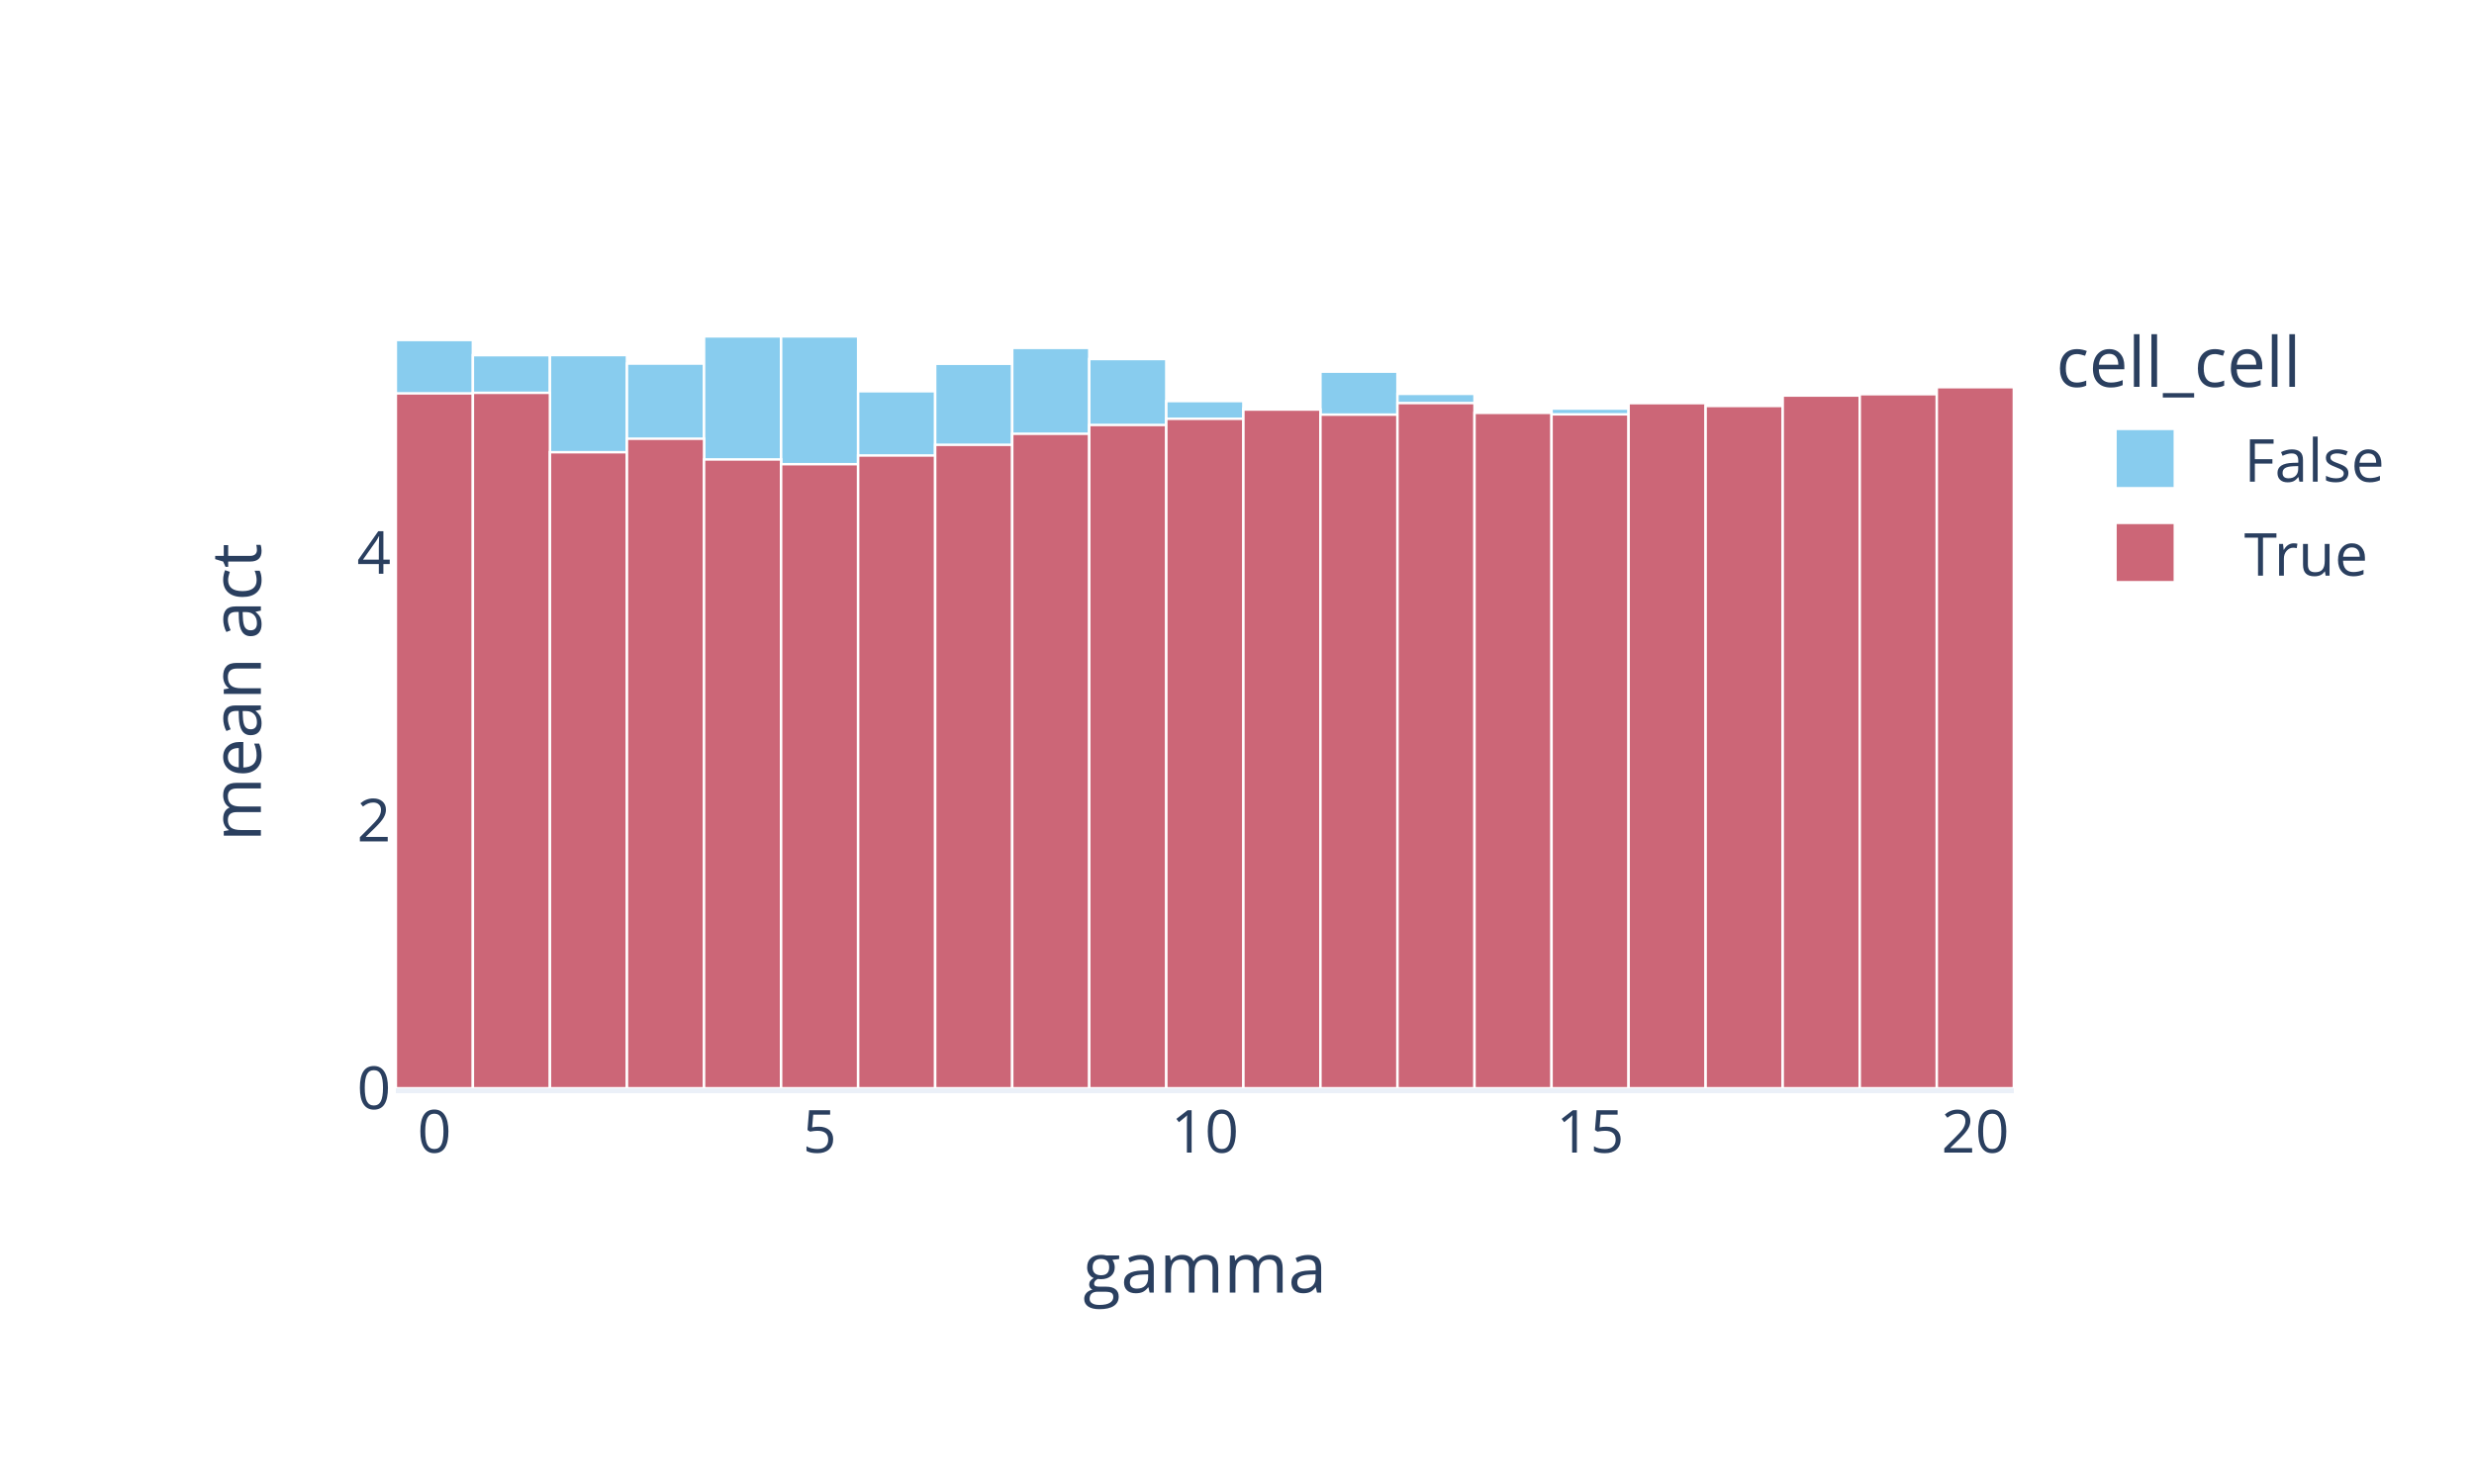
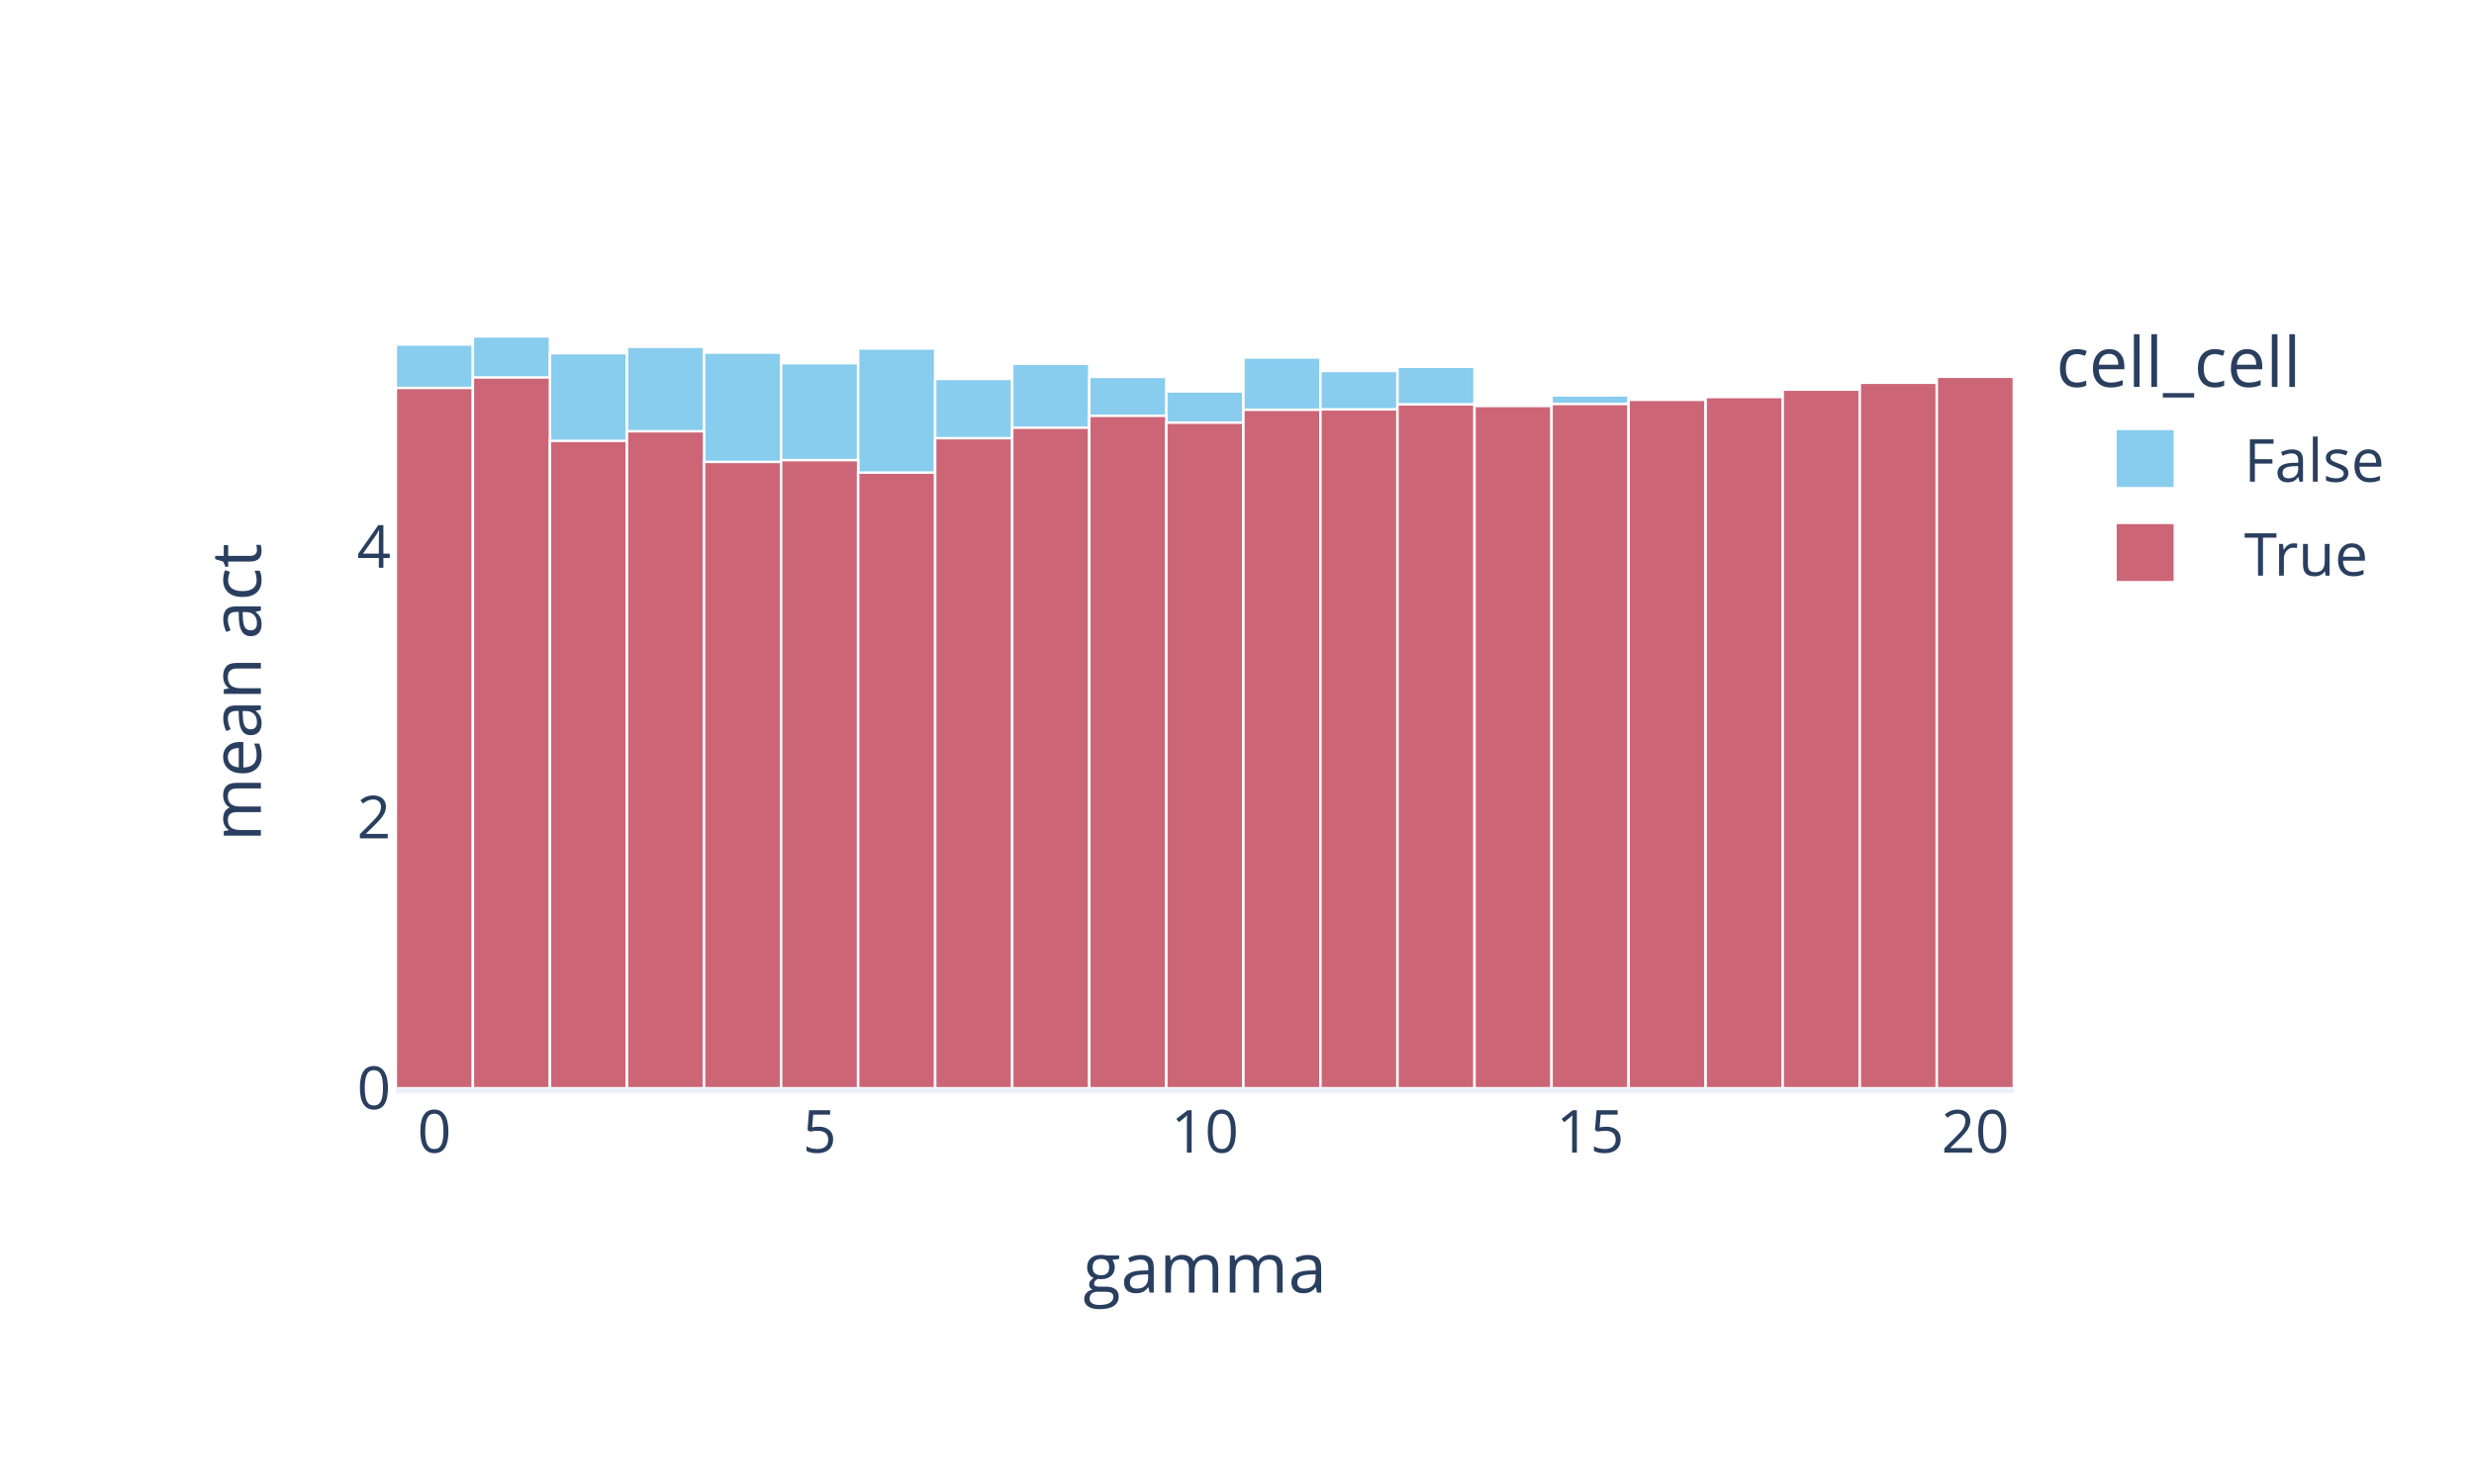
<svg xmlns="http://www.w3.org/2000/svg" class="main-svg" width="500" height="300" style="" viewBox="0 0 500 300">
  <rect x="0" y="0" width="500" height="300" style="fill: rgb(255, 255, 255); fill-opacity: 1;" />
-   <defs id="defs-a81a77">
+   <defs id="defs-fc50ef">
    <g class="clips">
-       <clipPath id="clipa81a77xyplot" class="plotclip">
+       <clipPath id="clipfc50efxyplot" class="plotclip">
        <rect width="327" height="160" />
      </clipPath>
-       <clipPath class="axesclip" id="clipa81a77x">
+       <clipPath class="axesclip" id="clipfc50efx">
        <rect x="80" y="0" width="327" height="300" />
      </clipPath>
-       <clipPath class="axesclip" id="clipa81a77y">
+       <clipPath class="axesclip" id="clipfc50efy">
        <rect x="0" y="60" width="500" height="160" />
      </clipPath>
-       <clipPath class="axesclip" id="clipa81a77xy">
+       <clipPath class="axesclip" id="clipfc50efxy">
        <rect x="80" y="60" width="327" height="160" />
      </clipPath>
    </g>
    <g class="gradients" />
    <g class="patterns" />
  </defs>
  <g class="bglayer" />
  <g class="layer-below">
    <g class="imagelayer" />
    <g class="shapelayer" />
  </g>
  <g class="cartesianlayer">
    <g class="subplot xy">
      <g class="layer-subplot">
        <g class="shapelayer" />
        <g class="imagelayer" />
      </g>
      <g class="minor-gridlayer">
        <g class="x" />
        <g class="y" />
      </g>
      <g class="gridlayer">
        <g class="x" />
        <g class="y">
-           <path class="ygrid crisp" transform="translate(0,165.89)" d="M80,0h327" style="stroke: rgb(235, 240, 248); stroke-opacity: 1; stroke-width: 1px;" />
-           <path class="ygrid crisp" transform="translate(0,111.79)" d="M80,0h327" style="stroke: rgb(235, 240, 248); stroke-opacity: 1; stroke-width: 1px;" />
+           <path class="ygrid crisp" transform="translate(0,165.28)" d="M80,0h327" style="stroke: rgb(235, 240, 248); stroke-opacity: 1; stroke-width: 1px;" />
+           <path class="ygrid crisp" transform="translate(0,110.57)" d="M80,0h327" style="stroke: rgb(235, 240, 248); stroke-opacity: 1; stroke-width: 1px;" />
        </g>
      </g>
      <g class="zerolinelayer">
        <path class="yzl zl crisp" transform="translate(0,220)" d="M80,0h327" style="stroke: rgb(235, 240, 248); stroke-opacity: 1; stroke-width: 2px;" />
      </g>
      <g class="layer-between">
        <g class="shapelayer" />
        <g class="imagelayer" />
      </g>
      <path class="xlines-below" />
      <path class="ylines-below" />
      <g class="overlines-below" />
      <g class="xaxislayer-below" />
      <g class="yaxislayer-below" />
      <g class="overaxes-below" />
      <g class="overplot">
-         <g class="xy" transform="translate(80,60)" clip-path="url(#clipa81a77xyplot)">
+         <g class="xy" transform="translate(80,60)" clip-path="url(#clipfc50efxyplot)">
          <g class="barlayer mlayer">
            <g class="trace bars" style="opacity: 1;">
              <g class="points">
                <g class="point">
-                   <path d="M0,160V8.73H15.57V160Z" style="vector-effect: none; opacity: 1; stroke-width: 0.5px; fill: rgb(136, 204, 238); fill-opacity: 1; stroke: rgb(255, 255, 255); stroke-opacity: 1;" />
-                 </g>
-                 <g class="point">
-                   <path d="M15.57,160V11.8H31.14V160Z" style="vector-effect: none; opacity: 1; stroke-width: 0.5px; fill: rgb(136, 204, 238); fill-opacity: 1; stroke: rgb(255, 255, 255); stroke-opacity: 1;" />
-                 </g>
-                 <g class="point">
-                   <path d="M31.14,160V11.78H46.71V160Z" style="vector-effect: none; opacity: 1; stroke-width: 0.5px; fill: rgb(136, 204, 238); fill-opacity: 1; stroke: rgb(255, 255, 255); stroke-opacity: 1;" />
-                 </g>
-                 <g class="point">
-                   <path d="M46.71,160V13.5H62.29V160Z" style="vector-effect: none; opacity: 1; stroke-width: 0.5px; fill: rgb(136, 204, 238); fill-opacity: 1; stroke: rgb(255, 255, 255); stroke-opacity: 1;" />
-                 </g>
-                 <g class="point">
-                   <path d="M62.29,160V8H77.86V160Z" style="vector-effect: none; opacity: 1; stroke-width: 0.5px; fill: rgb(136, 204, 238); fill-opacity: 1; stroke: rgb(255, 255, 255); stroke-opacity: 1;" />
-                 </g>
-                 <g class="point">
-                   <path d="M77.86,160V8H93.43V160Z" style="vector-effect: none; opacity: 1; stroke-width: 0.5px; fill: rgb(136, 204, 238); fill-opacity: 1; stroke: rgb(255, 255, 255); stroke-opacity: 1;" />
-                 </g>
-                 <g class="point">
-                   <path d="M93.43,160V19.09H109V160Z" style="vector-effect: none; opacity: 1; stroke-width: 0.5px; fill: rgb(136, 204, 238); fill-opacity: 1; stroke: rgb(255, 255, 255); stroke-opacity: 1;" />
-                 </g>
-                 <g class="point">
-                   <path d="M109,160V13.54H124.57V160Z" style="vector-effect: none; opacity: 1; stroke-width: 0.5px; fill: rgb(136, 204, 238); fill-opacity: 1; stroke: rgb(255, 255, 255); stroke-opacity: 1;" />
-                 </g>
-                 <g class="point">
-                   <path d="M124.57,160V10.33H140.14V160Z" style="vector-effect: none; opacity: 1; stroke-width: 0.5px; fill: rgb(136, 204, 238); fill-opacity: 1; stroke: rgb(255, 255, 255); stroke-opacity: 1;" />
-                 </g>
-                 <g class="point">
-                   <path d="M140.14,160V12.58H155.71V160Z" style="vector-effect: none; opacity: 1; stroke-width: 0.5px; fill: rgb(136, 204, 238); fill-opacity: 1; stroke: rgb(255, 255, 255); stroke-opacity: 1;" />
-                 </g>
-                 <g class="point">
-                   <path d="M155.71,160V21.08H171.29V160Z" style="vector-effect: none; opacity: 1; stroke-width: 0.5px; fill: rgb(136, 204, 238); fill-opacity: 1; stroke: rgb(255, 255, 255); stroke-opacity: 1;" />
-                 </g>
-                 <g class="point">
-                   <path d="M171.29,160V22.57H186.86V160Z" style="vector-effect: none; opacity: 1; stroke-width: 0.5px; fill: rgb(136, 204, 238); fill-opacity: 1; stroke: rgb(255, 255, 255); stroke-opacity: 1;" />
-                 </g>
-                 <g class="point">
-                   <path d="M186.86,160V15.13H202.43V160Z" style="vector-effect: none; opacity: 1; stroke-width: 0.5px; fill: rgb(136, 204, 238); fill-opacity: 1; stroke: rgb(255, 255, 255); stroke-opacity: 1;" />
-                 </g>
-                 <g class="point">
-                   <path d="M202.43,160V19.62H218V160Z" style="vector-effect: none; opacity: 1; stroke-width: 0.5px; fill: rgb(136, 204, 238); fill-opacity: 1; stroke: rgb(255, 255, 255); stroke-opacity: 1;" />
-                 </g>
-                 <g class="point">
-                   <path d="M218,160V27.36H233.57V160Z" style="vector-effect: none; opacity: 1; stroke-width: 0.5px; fill: rgb(136, 204, 238); fill-opacity: 1; stroke: rgb(255, 255, 255); stroke-opacity: 1;" />
-                 </g>
-                 <g class="point">
-                   <path d="M233.57,160V22.6H249.14V160Z" style="vector-effect: none; opacity: 1; stroke-width: 0.5px; fill: rgb(136, 204, 238); fill-opacity: 1; stroke: rgb(255, 255, 255); stroke-opacity: 1;" />
-                 </g>
-                 <g class="point">
-                   <path d="M249.14,160V28.51H264.71V160Z" style="vector-effect: none; opacity: 1; stroke-width: 0.5px; fill: rgb(136, 204, 238); fill-opacity: 1; stroke: rgb(255, 255, 255); stroke-opacity: 1;" />
-                 </g>
-                 <g class="point">
-                   <path d="M264.71,160V22.8H280.29V160Z" style="vector-effect: none; opacity: 1; stroke-width: 0.5px; fill: rgb(136, 204, 238); fill-opacity: 1; stroke: rgb(255, 255, 255); stroke-opacity: 1;" />
-                 </g>
-                 <g class="point">
-                   <path d="M280.29,160V31.34H295.86V160Z" style="vector-effect: none; opacity: 1; stroke-width: 0.5px; fill: rgb(136, 204, 238); fill-opacity: 1; stroke: rgb(255, 255, 255); stroke-opacity: 1;" />
-                 </g>
-                 <g class="point">
-                   <path d="M295.86,160V43.73H311.43V160Z" style="vector-effect: none; opacity: 1; stroke-width: 0.5px; fill: rgb(136, 204, 238); fill-opacity: 1; stroke: rgb(255, 255, 255); stroke-opacity: 1;" />
-                 </g>
-                 <g class="point">
-                   <path d="M311.43,160V45.83H327V160Z" style="vector-effect: none; opacity: 1; stroke-width: 0.5px; fill: rgb(136, 204, 238); fill-opacity: 1; stroke: rgb(255, 255, 255); stroke-opacity: 1;" />
+                   <path d="M0,160V9.64H15.57V160Z" style="vector-effect: none; opacity: 1; stroke-width: 0.5px; fill: rgb(136, 204, 238); fill-opacity: 1; stroke: rgb(255, 255, 255); stroke-opacity: 1;" />
+                 </g>
+                 <g class="point">
+                   <path d="M15.57,160V8H31.14V160Z" style="vector-effect: none; opacity: 1; stroke-width: 0.5px; fill: rgb(136, 204, 238); fill-opacity: 1; stroke: rgb(255, 255, 255); stroke-opacity: 1;" />
+                 </g>
+                 <g class="point">
+                   <path d="M31.14,160V11.4H46.71V160Z" style="vector-effect: none; opacity: 1; stroke-width: 0.5px; fill: rgb(136, 204, 238); fill-opacity: 1; stroke: rgb(255, 255, 255); stroke-opacity: 1;" />
+                 </g>
+                 <g class="point">
+                   <path d="M46.71,160V10.11H62.29V160Z" style="vector-effect: none; opacity: 1; stroke-width: 0.5px; fill: rgb(136, 204, 238); fill-opacity: 1; stroke: rgb(255, 255, 255); stroke-opacity: 1;" />
+                 </g>
+                 <g class="point">
+                   <path d="M62.29,160V11.28H77.86V160Z" style="vector-effect: none; opacity: 1; stroke-width: 0.5px; fill: rgb(136, 204, 238); fill-opacity: 1; stroke: rgb(255, 255, 255); stroke-opacity: 1;" />
+                 </g>
+                 <g class="point">
+                   <path d="M77.86,160V13.42H93.43V160Z" style="vector-effect: none; opacity: 1; stroke-width: 0.5px; fill: rgb(136, 204, 238); fill-opacity: 1; stroke: rgb(255, 255, 255); stroke-opacity: 1;" />
+                 </g>
+                 <g class="point">
+                   <path d="M93.43,160V10.45H109V160Z" style="vector-effect: none; opacity: 1; stroke-width: 0.5px; fill: rgb(136, 204, 238); fill-opacity: 1; stroke: rgb(255, 255, 255); stroke-opacity: 1;" />
+                 </g>
+                 <g class="point">
+                   <path d="M109,160V16.6H124.57V160Z" style="vector-effect: none; opacity: 1; stroke-width: 0.5px; fill: rgb(136, 204, 238); fill-opacity: 1; stroke: rgb(255, 255, 255); stroke-opacity: 1;" />
+                 </g>
+                 <g class="point">
+                   <path d="M124.57,160V13.55H140.14V160Z" style="vector-effect: none; opacity: 1; stroke-width: 0.5px; fill: rgb(136, 204, 238); fill-opacity: 1; stroke: rgb(255, 255, 255); stroke-opacity: 1;" />
+                 </g>
+                 <g class="point">
+                   <path d="M140.14,160V16.19H155.71V160Z" style="vector-effect: none; opacity: 1; stroke-width: 0.5px; fill: rgb(136, 204, 238); fill-opacity: 1; stroke: rgb(255, 255, 255); stroke-opacity: 1;" />
+                 </g>
+                 <g class="point">
+                   <path d="M155.71,160V19.13H171.29V160Z" style="vector-effect: none; opacity: 1; stroke-width: 0.5px; fill: rgb(136, 204, 238); fill-opacity: 1; stroke: rgb(255, 255, 255); stroke-opacity: 1;" />
+                 </g>
+                 <g class="point">
+                   <path d="M171.29,160V12.27H186.86V160Z" style="vector-effect: none; opacity: 1; stroke-width: 0.5px; fill: rgb(136, 204, 238); fill-opacity: 1; stroke: rgb(255, 255, 255); stroke-opacity: 1;" />
+                 </g>
+                 <g class="point">
+                   <path d="M186.86,160V14.99H202.43V160Z" style="vector-effect: none; opacity: 1; stroke-width: 0.5px; fill: rgb(136, 204, 238); fill-opacity: 1; stroke: rgb(255, 255, 255); stroke-opacity: 1;" />
+                 </g>
+                 <g class="point">
+                   <path d="M202.43,160V14.14H218V160Z" style="vector-effect: none; opacity: 1; stroke-width: 0.5px; fill: rgb(136, 204, 238); fill-opacity: 1; stroke: rgb(255, 255, 255); stroke-opacity: 1;" />
+                 </g>
+                 <g class="point">
+                   <path d="M218,160V24.05H233.57V160Z" style="vector-effect: none; opacity: 1; stroke-width: 0.5px; fill: rgb(136, 204, 238); fill-opacity: 1; stroke: rgb(255, 255, 255); stroke-opacity: 1;" />
+                 </g>
+                 <g class="point">
+                   <path d="M233.57,160V19.93H249.14V160Z" style="vector-effect: none; opacity: 1; stroke-width: 0.5px; fill: rgb(136, 204, 238); fill-opacity: 1; stroke: rgb(255, 255, 255); stroke-opacity: 1;" />
+                 </g>
+                 <g class="point">
+                   <path d="M249.14,160V28.6H264.71V160Z" style="vector-effect: none; opacity: 1; stroke-width: 0.5px; fill: rgb(136, 204, 238); fill-opacity: 1; stroke: rgb(255, 255, 255); stroke-opacity: 1;" />
+                 </g>
+                 <g class="point">
+                   <path d="M264.71,160V28.59H280.29V160Z" style="vector-effect: none; opacity: 1; stroke-width: 0.5px; fill: rgb(136, 204, 238); fill-opacity: 1; stroke: rgb(255, 255, 255); stroke-opacity: 1;" />
+                 </g>
+                 <g class="point">
+                   <path d="M280.29,160V27.31H295.86V160Z" style="vector-effect: none; opacity: 1; stroke-width: 0.5px; fill: rgb(136, 204, 238); fill-opacity: 1; stroke: rgb(255, 255, 255); stroke-opacity: 1;" />
+                 </g>
+                 <g class="point">
+                   <path d="M295.86,160V32.28H311.43V160Z" style="vector-effect: none; opacity: 1; stroke-width: 0.5px; fill: rgb(136, 204, 238); fill-opacity: 1; stroke: rgb(255, 255, 255); stroke-opacity: 1;" />
+                 </g>
+                 <g class="point">
+                   <path d="M311.43,160V35.86H327V160Z" style="vector-effect: none; opacity: 1; stroke-width: 0.5px; fill: rgb(136, 204, 238); fill-opacity: 1; stroke: rgb(255, 255, 255); stroke-opacity: 1;" />
                </g>
              </g>
            </g>
            <g class="trace bars" style="opacity: 1;">
              <g class="points">
                <g class="point">
-                   <path d="M0,160V19.52H15.57V160Z" style="vector-effect: none; opacity: 1; stroke-width: 0.5px; fill: rgb(204, 102, 119); fill-opacity: 1; stroke: rgb(255, 255, 255); stroke-opacity: 1;" />
-                 </g>
-                 <g class="point">
-                   <path d="M15.57,160V19.41H31.14V160Z" style="vector-effect: none; opacity: 1; stroke-width: 0.5px; fill: rgb(204, 102, 119); fill-opacity: 1; stroke: rgb(255, 255, 255); stroke-opacity: 1;" />
-                 </g>
-                 <g class="point">
-                   <path d="M31.14,160V31.42H46.71V160Z" style="vector-effect: none; opacity: 1; stroke-width: 0.5px; fill: rgb(204, 102, 119); fill-opacity: 1; stroke: rgb(255, 255, 255); stroke-opacity: 1;" />
-                 </g>
-                 <g class="point">
-                   <path d="M46.71,160V28.69H62.29V160Z" style="vector-effect: none; opacity: 1; stroke-width: 0.5px; fill: rgb(204, 102, 119); fill-opacity: 1; stroke: rgb(255, 255, 255); stroke-opacity: 1;" />
-                 </g>
-                 <g class="point">
-                   <path d="M62.29,160V32.88H77.86V160Z" style="vector-effect: none; opacity: 1; stroke-width: 0.5px; fill: rgb(204, 102, 119); fill-opacity: 1; stroke: rgb(255, 255, 255); stroke-opacity: 1;" />
-                 </g>
-                 <g class="point">
-                   <path d="M77.86,160V33.84H93.43V160Z" style="vector-effect: none; opacity: 1; stroke-width: 0.5px; fill: rgb(204, 102, 119); fill-opacity: 1; stroke: rgb(255, 255, 255); stroke-opacity: 1;" />
-                 </g>
-                 <g class="point">
-                   <path d="M93.43,160V32.08H109V160Z" style="vector-effect: none; opacity: 1; stroke-width: 0.5px; fill: rgb(204, 102, 119); fill-opacity: 1; stroke: rgb(255, 255, 255); stroke-opacity: 1;" />
-                 </g>
-                 <g class="point">
-                   <path d="M109,160V29.92H124.57V160Z" style="vector-effect: none; opacity: 1; stroke-width: 0.5px; fill: rgb(204, 102, 119); fill-opacity: 1; stroke: rgb(255, 255, 255); stroke-opacity: 1;" />
-                 </g>
-                 <g class="point">
-                   <path d="M124.57,160V27.69H140.14V160Z" style="vector-effect: none; opacity: 1; stroke-width: 0.5px; fill: rgb(204, 102, 119); fill-opacity: 1; stroke: rgb(255, 255, 255); stroke-opacity: 1;" />
-                 </g>
-                 <g class="point">
-                   <path d="M140.14,160V25.91H155.71V160Z" style="vector-effect: none; opacity: 1; stroke-width: 0.5px; fill: rgb(204, 102, 119); fill-opacity: 1; stroke: rgb(255, 255, 255); stroke-opacity: 1;" />
-                 </g>
-                 <g class="point">
-                   <path d="M155.71,160V24.66H171.29V160Z" style="vector-effect: none; opacity: 1; stroke-width: 0.5px; fill: rgb(204, 102, 119); fill-opacity: 1; stroke: rgb(255, 255, 255); stroke-opacity: 1;" />
-                 </g>
-                 <g class="point">
-                   <path d="M171.29,160V22.79H186.86V160Z" style="vector-effect: none; opacity: 1; stroke-width: 0.5px; fill: rgb(204, 102, 119); fill-opacity: 1; stroke: rgb(255, 255, 255); stroke-opacity: 1;" />
-                 </g>
-                 <g class="point">
-                   <path d="M186.86,160V23.82H202.43V160Z" style="vector-effect: none; opacity: 1; stroke-width: 0.5px; fill: rgb(204, 102, 119); fill-opacity: 1; stroke: rgb(255, 255, 255); stroke-opacity: 1;" />
-                 </g>
-                 <g class="point">
-                   <path d="M202.43,160V21.48H218V160Z" style="vector-effect: none; opacity: 1; stroke-width: 0.5px; fill: rgb(204, 102, 119); fill-opacity: 1; stroke: rgb(255, 255, 255); stroke-opacity: 1;" />
-                 </g>
-                 <g class="point">
-                   <path d="M218,160V23.46H233.57V160Z" style="vector-effect: none; opacity: 1; stroke-width: 0.5px; fill: rgb(204, 102, 119); fill-opacity: 1; stroke: rgb(255, 255, 255); stroke-opacity: 1;" />
-                 </g>
-                 <g class="point">
-                   <path d="M233.57,160V23.76H249.14V160Z" style="vector-effect: none; opacity: 1; stroke-width: 0.5px; fill: rgb(204, 102, 119); fill-opacity: 1; stroke: rgb(255, 255, 255); stroke-opacity: 1;" />
-                 </g>
-                 <g class="point">
-                   <path d="M249.14,160V21.5H264.71V160Z" style="vector-effect: none; opacity: 1; stroke-width: 0.5px; fill: rgb(204, 102, 119); fill-opacity: 1; stroke: rgb(255, 255, 255); stroke-opacity: 1;" />
-                 </g>
-                 <g class="point">
-                   <path d="M264.71,160V22.07H280.29V160Z" style="vector-effect: none; opacity: 1; stroke-width: 0.5px; fill: rgb(204, 102, 119); fill-opacity: 1; stroke: rgb(255, 255, 255); stroke-opacity: 1;" />
-                 </g>
-                 <g class="point">
-                   <path d="M280.29,160V19.96H295.86V160Z" style="vector-effect: none; opacity: 1; stroke-width: 0.5px; fill: rgb(204, 102, 119); fill-opacity: 1; stroke: rgb(255, 255, 255); stroke-opacity: 1;" />
-                 </g>
-                 <g class="point">
-                   <path d="M295.86,160V19.69H311.43V160Z" style="vector-effect: none; opacity: 1; stroke-width: 0.5px; fill: rgb(204, 102, 119); fill-opacity: 1; stroke: rgb(255, 255, 255); stroke-opacity: 1;" />
-                 </g>
-                 <g class="point">
-                   <path d="M311.43,160V18.27H327V160Z" style="vector-effect: none; opacity: 1; stroke-width: 0.5px; fill: rgb(204, 102, 119); fill-opacity: 1; stroke: rgb(255, 255, 255); stroke-opacity: 1;" />
+                   <path d="M0,160V18.42H15.57V160Z" style="vector-effect: none; opacity: 1; stroke-width: 0.5px; fill: rgb(204, 102, 119); fill-opacity: 1; stroke: rgb(255, 255, 255); stroke-opacity: 1;" />
+                 </g>
+                 <g class="point">
+                   <path d="M15.57,160V16.3H31.14V160Z" style="vector-effect: none; opacity: 1; stroke-width: 0.5px; fill: rgb(204, 102, 119); fill-opacity: 1; stroke: rgb(255, 255, 255); stroke-opacity: 1;" />
+                 </g>
+                 <g class="point">
+                   <path d="M31.14,160V29.12H46.71V160Z" style="vector-effect: none; opacity: 1; stroke-width: 0.5px; fill: rgb(204, 102, 119); fill-opacity: 1; stroke: rgb(255, 255, 255); stroke-opacity: 1;" />
+                 </g>
+                 <g class="point">
+                   <path d="M46.71,160V27.18H62.29V160Z" style="vector-effect: none; opacity: 1; stroke-width: 0.5px; fill: rgb(204, 102, 119); fill-opacity: 1; stroke: rgb(255, 255, 255); stroke-opacity: 1;" />
+                 </g>
+                 <g class="point">
+                   <path d="M62.29,160V33.38H77.86V160Z" style="vector-effect: none; opacity: 1; stroke-width: 0.5px; fill: rgb(204, 102, 119); fill-opacity: 1; stroke: rgb(255, 255, 255); stroke-opacity: 1;" />
+                 </g>
+                 <g class="point">
+                   <path d="M77.86,160V33.02H93.43V160Z" style="vector-effect: none; opacity: 1; stroke-width: 0.5px; fill: rgb(204, 102, 119); fill-opacity: 1; stroke: rgb(255, 255, 255); stroke-opacity: 1;" />
+                 </g>
+                 <g class="point">
+                   <path d="M93.43,160V35.54H109V160Z" style="vector-effect: none; opacity: 1; stroke-width: 0.5px; fill: rgb(204, 102, 119); fill-opacity: 1; stroke: rgb(255, 255, 255); stroke-opacity: 1;" />
+                 </g>
+                 <g class="point">
+                   <path d="M109,160V28.58H124.57V160Z" style="vector-effect: none; opacity: 1; stroke-width: 0.5px; fill: rgb(204, 102, 119); fill-opacity: 1; stroke: rgb(255, 255, 255); stroke-opacity: 1;" />
+                 </g>
+                 <g class="point">
+                   <path d="M124.57,160V26.46H140.14V160Z" style="vector-effect: none; opacity: 1; stroke-width: 0.5px; fill: rgb(204, 102, 119); fill-opacity: 1; stroke: rgb(255, 255, 255); stroke-opacity: 1;" />
+                 </g>
+                 <g class="point">
+                   <path d="M140.14,160V24.06H155.71V160Z" style="vector-effect: none; opacity: 1; stroke-width: 0.5px; fill: rgb(204, 102, 119); fill-opacity: 1; stroke: rgb(255, 255, 255); stroke-opacity: 1;" />
+                 </g>
+                 <g class="point">
+                   <path d="M155.71,160V25.44H171.29V160Z" style="vector-effect: none; opacity: 1; stroke-width: 0.5px; fill: rgb(204, 102, 119); fill-opacity: 1; stroke: rgb(255, 255, 255); stroke-opacity: 1;" />
+                 </g>
+                 <g class="point">
+                   <path d="M171.29,160V22.84H186.86V160Z" style="vector-effect: none; opacity: 1; stroke-width: 0.5px; fill: rgb(204, 102, 119); fill-opacity: 1; stroke: rgb(255, 255, 255); stroke-opacity: 1;" />
+                 </g>
+                 <g class="point">
+                   <path d="M186.86,160V22.75H202.43V160Z" style="vector-effect: none; opacity: 1; stroke-width: 0.5px; fill: rgb(204, 102, 119); fill-opacity: 1; stroke: rgb(255, 255, 255); stroke-opacity: 1;" />
+                 </g>
+                 <g class="point">
+                   <path d="M202.43,160V21.74H218V160Z" style="vector-effect: none; opacity: 1; stroke-width: 0.5px; fill: rgb(204, 102, 119); fill-opacity: 1; stroke: rgb(255, 255, 255); stroke-opacity: 1;" />
+                 </g>
+                 <g class="point">
+                   <path d="M218,160V22.07H233.57V160Z" style="vector-effect: none; opacity: 1; stroke-width: 0.5px; fill: rgb(204, 102, 119); fill-opacity: 1; stroke: rgb(255, 255, 255); stroke-opacity: 1;" />
+                 </g>
+                 <g class="point">
+                   <path d="M233.57,160V21.67H249.14V160Z" style="vector-effect: none; opacity: 1; stroke-width: 0.5px; fill: rgb(204, 102, 119); fill-opacity: 1; stroke: rgb(255, 255, 255); stroke-opacity: 1;" />
+                 </g>
+                 <g class="point">
+                   <path d="M249.14,160V20.83H264.71V160Z" style="vector-effect: none; opacity: 1; stroke-width: 0.5px; fill: rgb(204, 102, 119); fill-opacity: 1; stroke: rgb(255, 255, 255); stroke-opacity: 1;" />
+                 </g>
+                 <g class="point">
+                   <path d="M264.71,160V20.26H280.29V160Z" style="vector-effect: none; opacity: 1; stroke-width: 0.5px; fill: rgb(204, 102, 119); fill-opacity: 1; stroke: rgb(255, 255, 255); stroke-opacity: 1;" />
+                 </g>
+                 <g class="point">
+                   <path d="M280.29,160V18.76H295.86V160Z" style="vector-effect: none; opacity: 1; stroke-width: 0.5px; fill: rgb(204, 102, 119); fill-opacity: 1; stroke: rgb(255, 255, 255); stroke-opacity: 1;" />
+                 </g>
+                 <g class="point">
+                   <path d="M295.86,160V17.37H311.43V160Z" style="vector-effect: none; opacity: 1; stroke-width: 0.5px; fill: rgb(204, 102, 119); fill-opacity: 1; stroke: rgb(255, 255, 255); stroke-opacity: 1;" />
+                 </g>
+                 <g class="point">
+                   <path d="M311.43,160V16.16H327V160Z" style="vector-effect: none; opacity: 1; stroke-width: 0.5px; fill: rgb(204, 102, 119); fill-opacity: 1; stroke: rgb(255, 255, 255); stroke-opacity: 1;" />
                </g>
              </g>
            </g>
          </g>
        </g>
      </g>
      <g class="zerolinelayer-above" />
      <path class="xlines-above crisp" d="M0,0" style="fill: none;" />
      <path class="ylines-above crisp" d="M0,0" style="fill: none;" />
      <g class="overlines-above" />
      <g class="xaxislayer-above">
        <g class="xtick">
          <text text-anchor="middle" x="0" y="233" transform="translate(87.79,0)" style="font-family: 'Open Sans', verdana, arial, sans-serif; font-size: 12px; fill: rgb(42, 63, 95); fill-opacity: 1; white-space: pre;">0</text>
        </g>
        <g class="xtick">
          <text text-anchor="middle" x="0" y="233" style="font-family: 'Open Sans', verdana, arial, sans-serif; font-size: 12px; fill: rgb(42, 63, 95); fill-opacity: 1; white-space: pre;" transform="translate(165.64,0)">5</text>
        </g>
        <g class="xtick">
          <text text-anchor="middle" x="0" y="233" style="font-family: 'Open Sans', verdana, arial, sans-serif; font-size: 12px; fill: rgb(42, 63, 95); fill-opacity: 1; white-space: pre;" transform="translate(243.5,0)">10</text>
        </g>
        <g class="xtick">
          <text text-anchor="middle" x="0" y="233" style="font-family: 'Open Sans', verdana, arial, sans-serif; font-size: 12px; fill: rgb(42, 63, 95); fill-opacity: 1; white-space: pre;" transform="translate(321.36,0)">15</text>
        </g>
        <g class="xtick">
          <text text-anchor="middle" x="0" y="233" style="font-family: 'Open Sans', verdana, arial, sans-serif; font-size: 12px; fill: rgb(42, 63, 95); fill-opacity: 1; white-space: pre;" transform="translate(399.21,0)">20</text>
        </g>
      </g>
      <g class="yaxislayer-above">
        <g class="ytick">
          <text text-anchor="end" x="79" y="4.2" transform="translate(0,220)" style="font-family: 'Open Sans', verdana, arial, sans-serif; font-size: 12px; fill: rgb(42, 63, 95); fill-opacity: 1; white-space: pre;">0</text>
        </g>
        <g class="ytick">
-           <text text-anchor="end" x="79" y="4.2" style="font-family: 'Open Sans', verdana, arial, sans-serif; font-size: 12px; fill: rgb(42, 63, 95); fill-opacity: 1; white-space: pre;" transform="translate(0,165.89)">2</text>
+           <text text-anchor="end" x="79" y="4.2" style="font-family: 'Open Sans', verdana, arial, sans-serif; font-size: 12px; fill: rgb(42, 63, 95); fill-opacity: 1; white-space: pre;" transform="translate(0,165.28)">2</text>
        </g>
        <g class="ytick">
-           <text text-anchor="end" x="79" y="4.2" style="font-family: 'Open Sans', verdana, arial, sans-serif; font-size: 12px; fill: rgb(42, 63, 95); fill-opacity: 1; white-space: pre;" transform="translate(0,111.79)">4</text>
+           <text text-anchor="end" x="79" y="4.2" style="font-family: 'Open Sans', verdana, arial, sans-serif; font-size: 12px; fill: rgb(42, 63, 95); fill-opacity: 1; white-space: pre;" transform="translate(0,110.57)">4</text>
        </g>
      </g>
      <g class="overaxes-above" />
    </g>
  </g>
  <g class="polarlayer" />
  <g class="smithlayer" />
  <g class="ternarylayer" />
  <g class="geolayer" />
  <g class="funnelarealayer" />
  <g class="pielayer" />
  <g class="iciclelayer" />
  <g class="treemaplayer" />
  <g class="sunburstlayer" />
  <g class="glimages" />
-   <defs id="topdefs-a81a77">
+   <defs id="topdefs-fc50ef">
    <g class="clips" />
-     <clipPath id="legenda81a77">
+     <clipPath id="legendfc50ef">
      <rect width="74" height="67" x="0" y="0" />
    </clipPath>
  </defs>
  <g class="layer-above">
    <g class="imagelayer" />
    <g class="shapelayer" />
  </g>
  <g class="infolayer">
    <g class="legend" pointer-events="all" transform="translate(413.54,60)">
      <rect class="bg" shape-rendering="crispEdges" style="stroke: rgb(68, 68, 68); stroke-opacity: 1; fill: rgb(255, 255, 255); fill-opacity: 1; stroke-width: 0px;" width="74" height="67" x="0" y="0" />
-       <g class="scrollbox" transform="" clip-path="url(#legenda81a77)">
+       <g class="scrollbox" transform="" clip-path="url(#legendfc50ef)">
        <text class="legendtitletext" text-anchor="start" x="2" y="18.2" style="font-family: 'Open Sans', verdana, arial, sans-serif; font-size: 14px; fill: rgb(42, 63, 95); fill-opacity: 1; white-space: pre;">cell_cell</text>
        <g class="groups" transform="">
          <g class="traces" transform="translate(0,32.7)" style="opacity: 1;">
            <text class="legendtext" text-anchor="start" x="40" y="4.68" style="font-family: 'Open Sans', verdana, arial, sans-serif; font-size: 12px; fill: rgb(42, 63, 95); fill-opacity: 1; white-space: pre;">False</text>
            <g class="layers" style="opacity: 1;">
              <g class="legendfill" />
              <g class="legendlines" />
              <g class="legendsymbols">
                <g class="legendpoints">
                  <path class="legendundefined" d="M6,6H-6V-6H6Z" transform="translate(20,0)" style="stroke-width: 0.5px; fill: rgb(136, 204, 238); fill-opacity: 1; stroke: rgb(255, 255, 255); stroke-opacity: 1;" />
                </g>
              </g>
            </g>
            <rect class="legendtoggle" x="0" y="-9.5" width="68.609" height="19" style="fill: rgb(0, 0, 0); fill-opacity: 0;" />
          </g>
        </g>
        <g class="groups" transform="">
          <g class="traces" transform="translate(0,51.7)" style="opacity: 1;">
            <text class="legendtext" text-anchor="start" x="40" y="4.68" style="font-family: 'Open Sans', verdana, arial, sans-serif; font-size: 12px; fill: rgb(42, 63, 95); fill-opacity: 1; white-space: pre;">True</text>
            <g class="layers" style="opacity: 1;">
              <g class="legendfill" />
              <g class="legendlines" />
              <g class="legendsymbols">
                <g class="legendpoints">
                  <path class="legendundefined" d="M6,6H-6V-6H6Z" transform="translate(20,0)" style="stroke-width: 0.5px; fill: rgb(204, 102, 119); fill-opacity: 1; stroke: rgb(255, 255, 255); stroke-opacity: 1;" />
                </g>
              </g>
            </g>
            <rect class="legendtoggle" x="0" y="-9.5" width="68.609" height="19" style="fill: rgb(0, 0, 0); fill-opacity: 0;" />
          </g>
        </g>
      </g>
      <rect class="scrollbar" rx="20" ry="3" width="0" height="0" style="fill: rgb(128, 139, 164); fill-opacity: 1;" x="0" y="0" />
    </g>
    <g class="g-gtitle" />
    <g class="g-xtitle">
      <text class="xtitle" x="243.5" y="261.3" text-anchor="middle" style="opacity: 1; font-family: 'Open Sans', verdana, arial, sans-serif; font-size: 14px; fill: rgb(42, 63, 95); fill-opacity: 1; white-space: pre;">gamma</text>
    </g>
    <g class="g-ytitle">
      <text class="ytitle" transform="rotate(-90,52.725,140)" x="52.725" y="140" text-anchor="middle" style="opacity: 1; font-family: 'Open Sans', verdana, arial, sans-serif; font-size: 14px; fill: rgb(42, 63, 95); fill-opacity: 1; white-space: pre;">mean act</text>
    </g>
  </g>
</svg>
